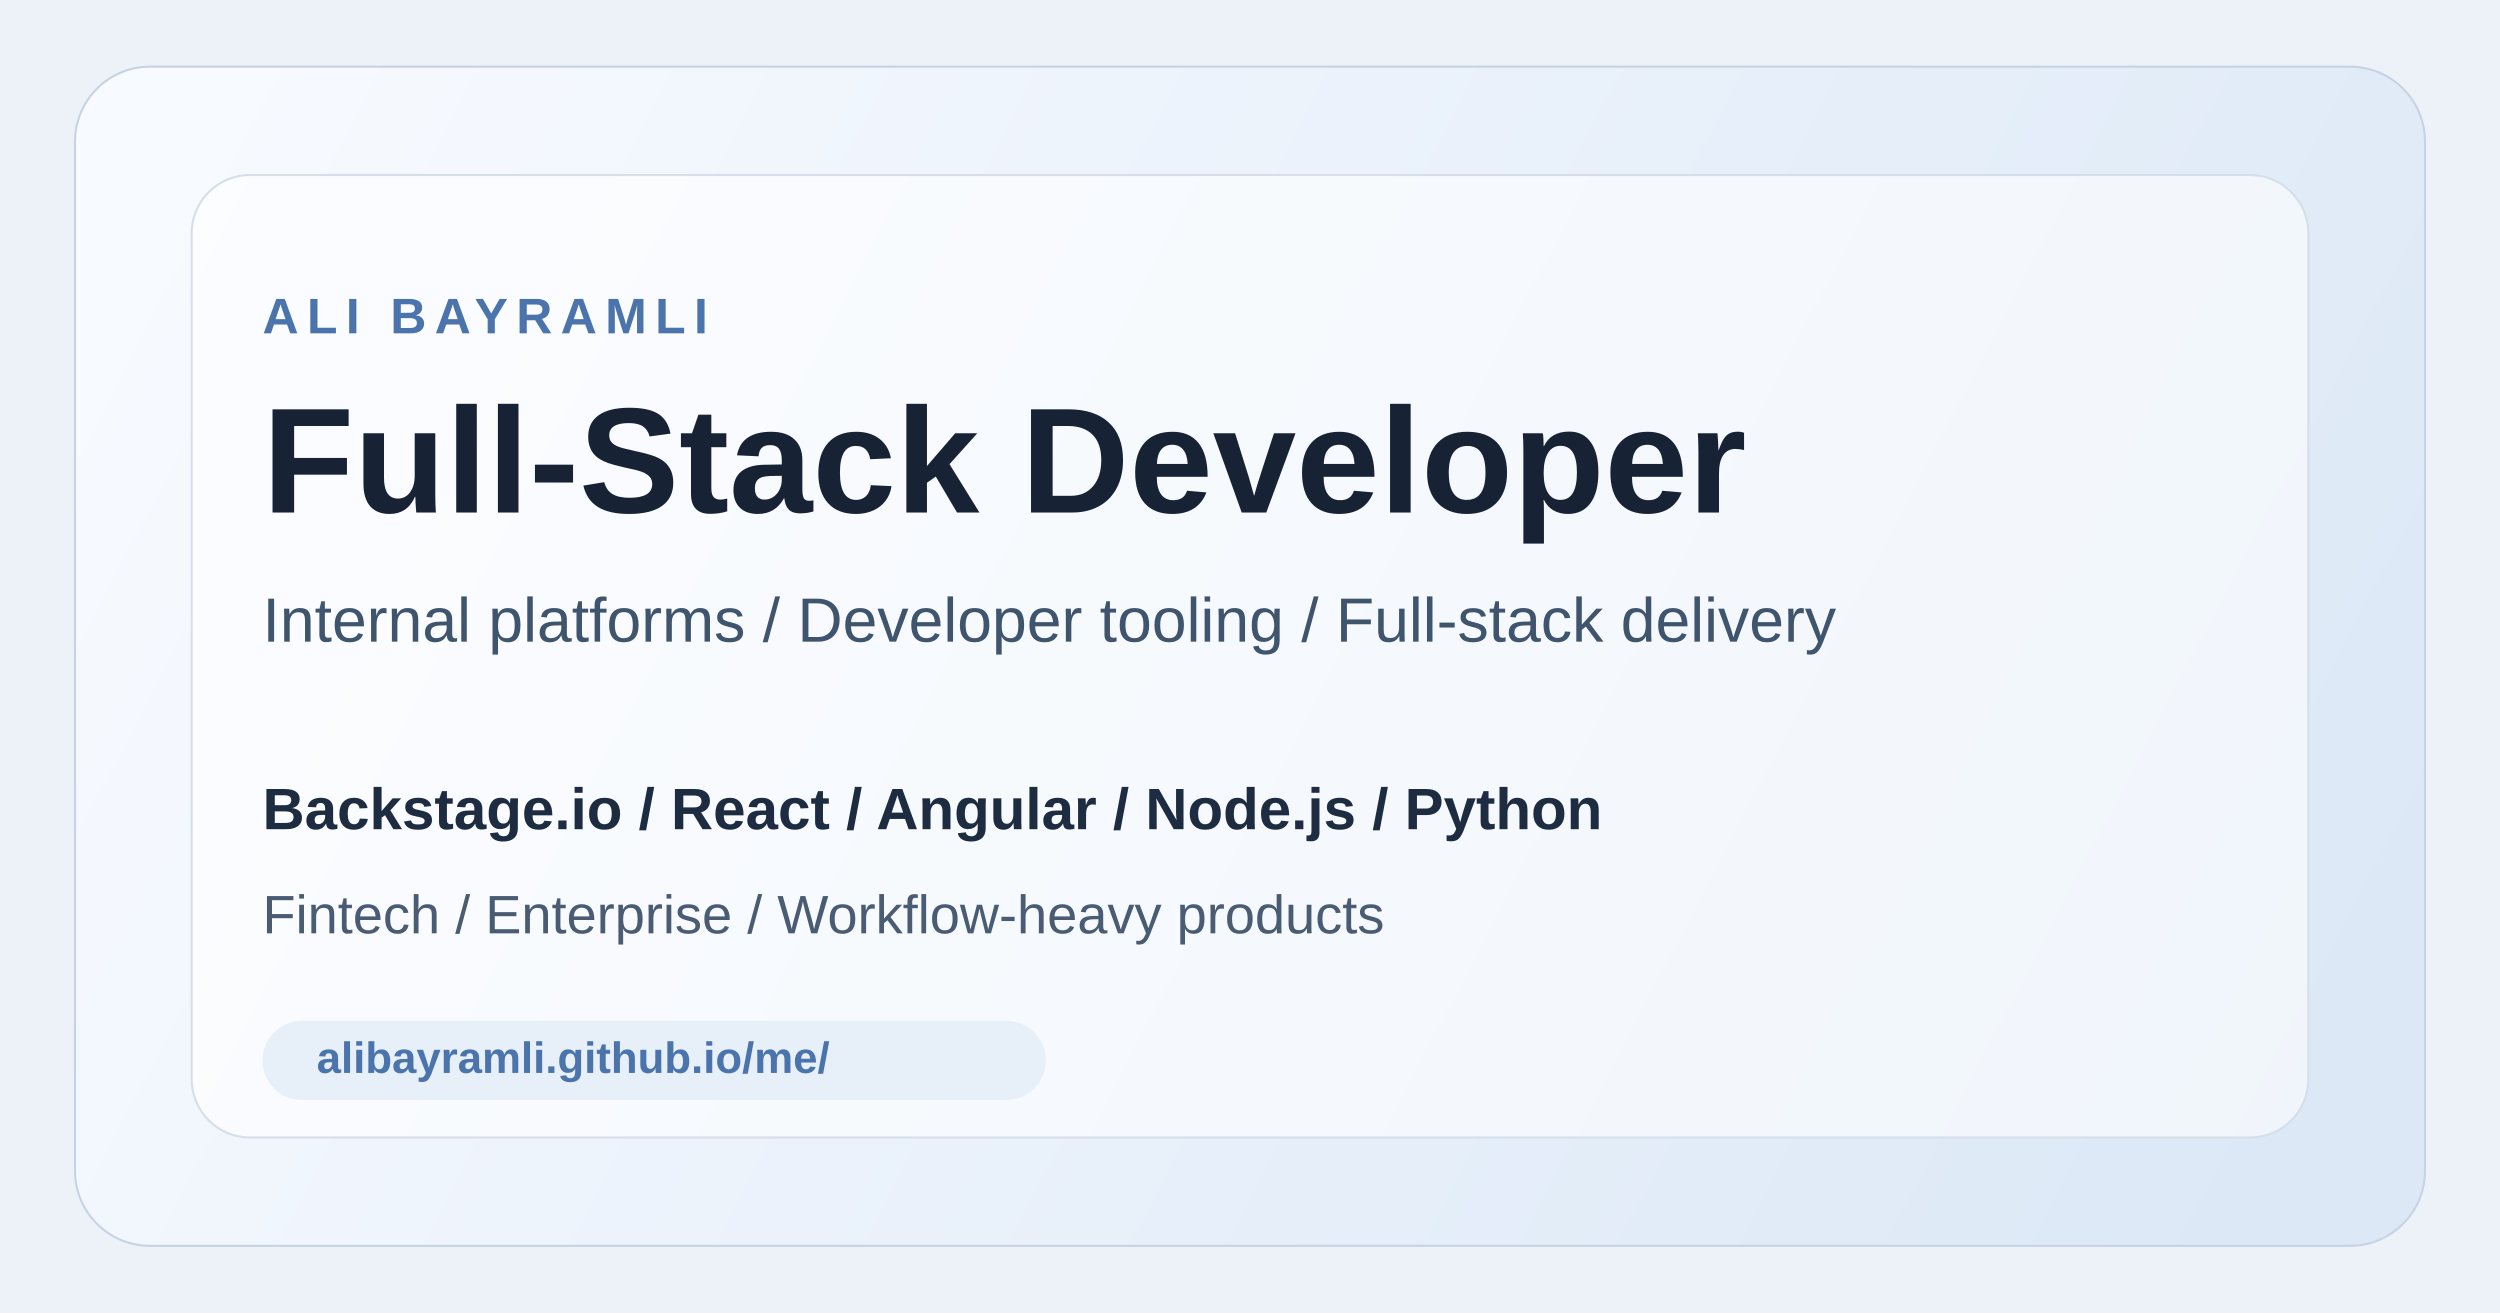
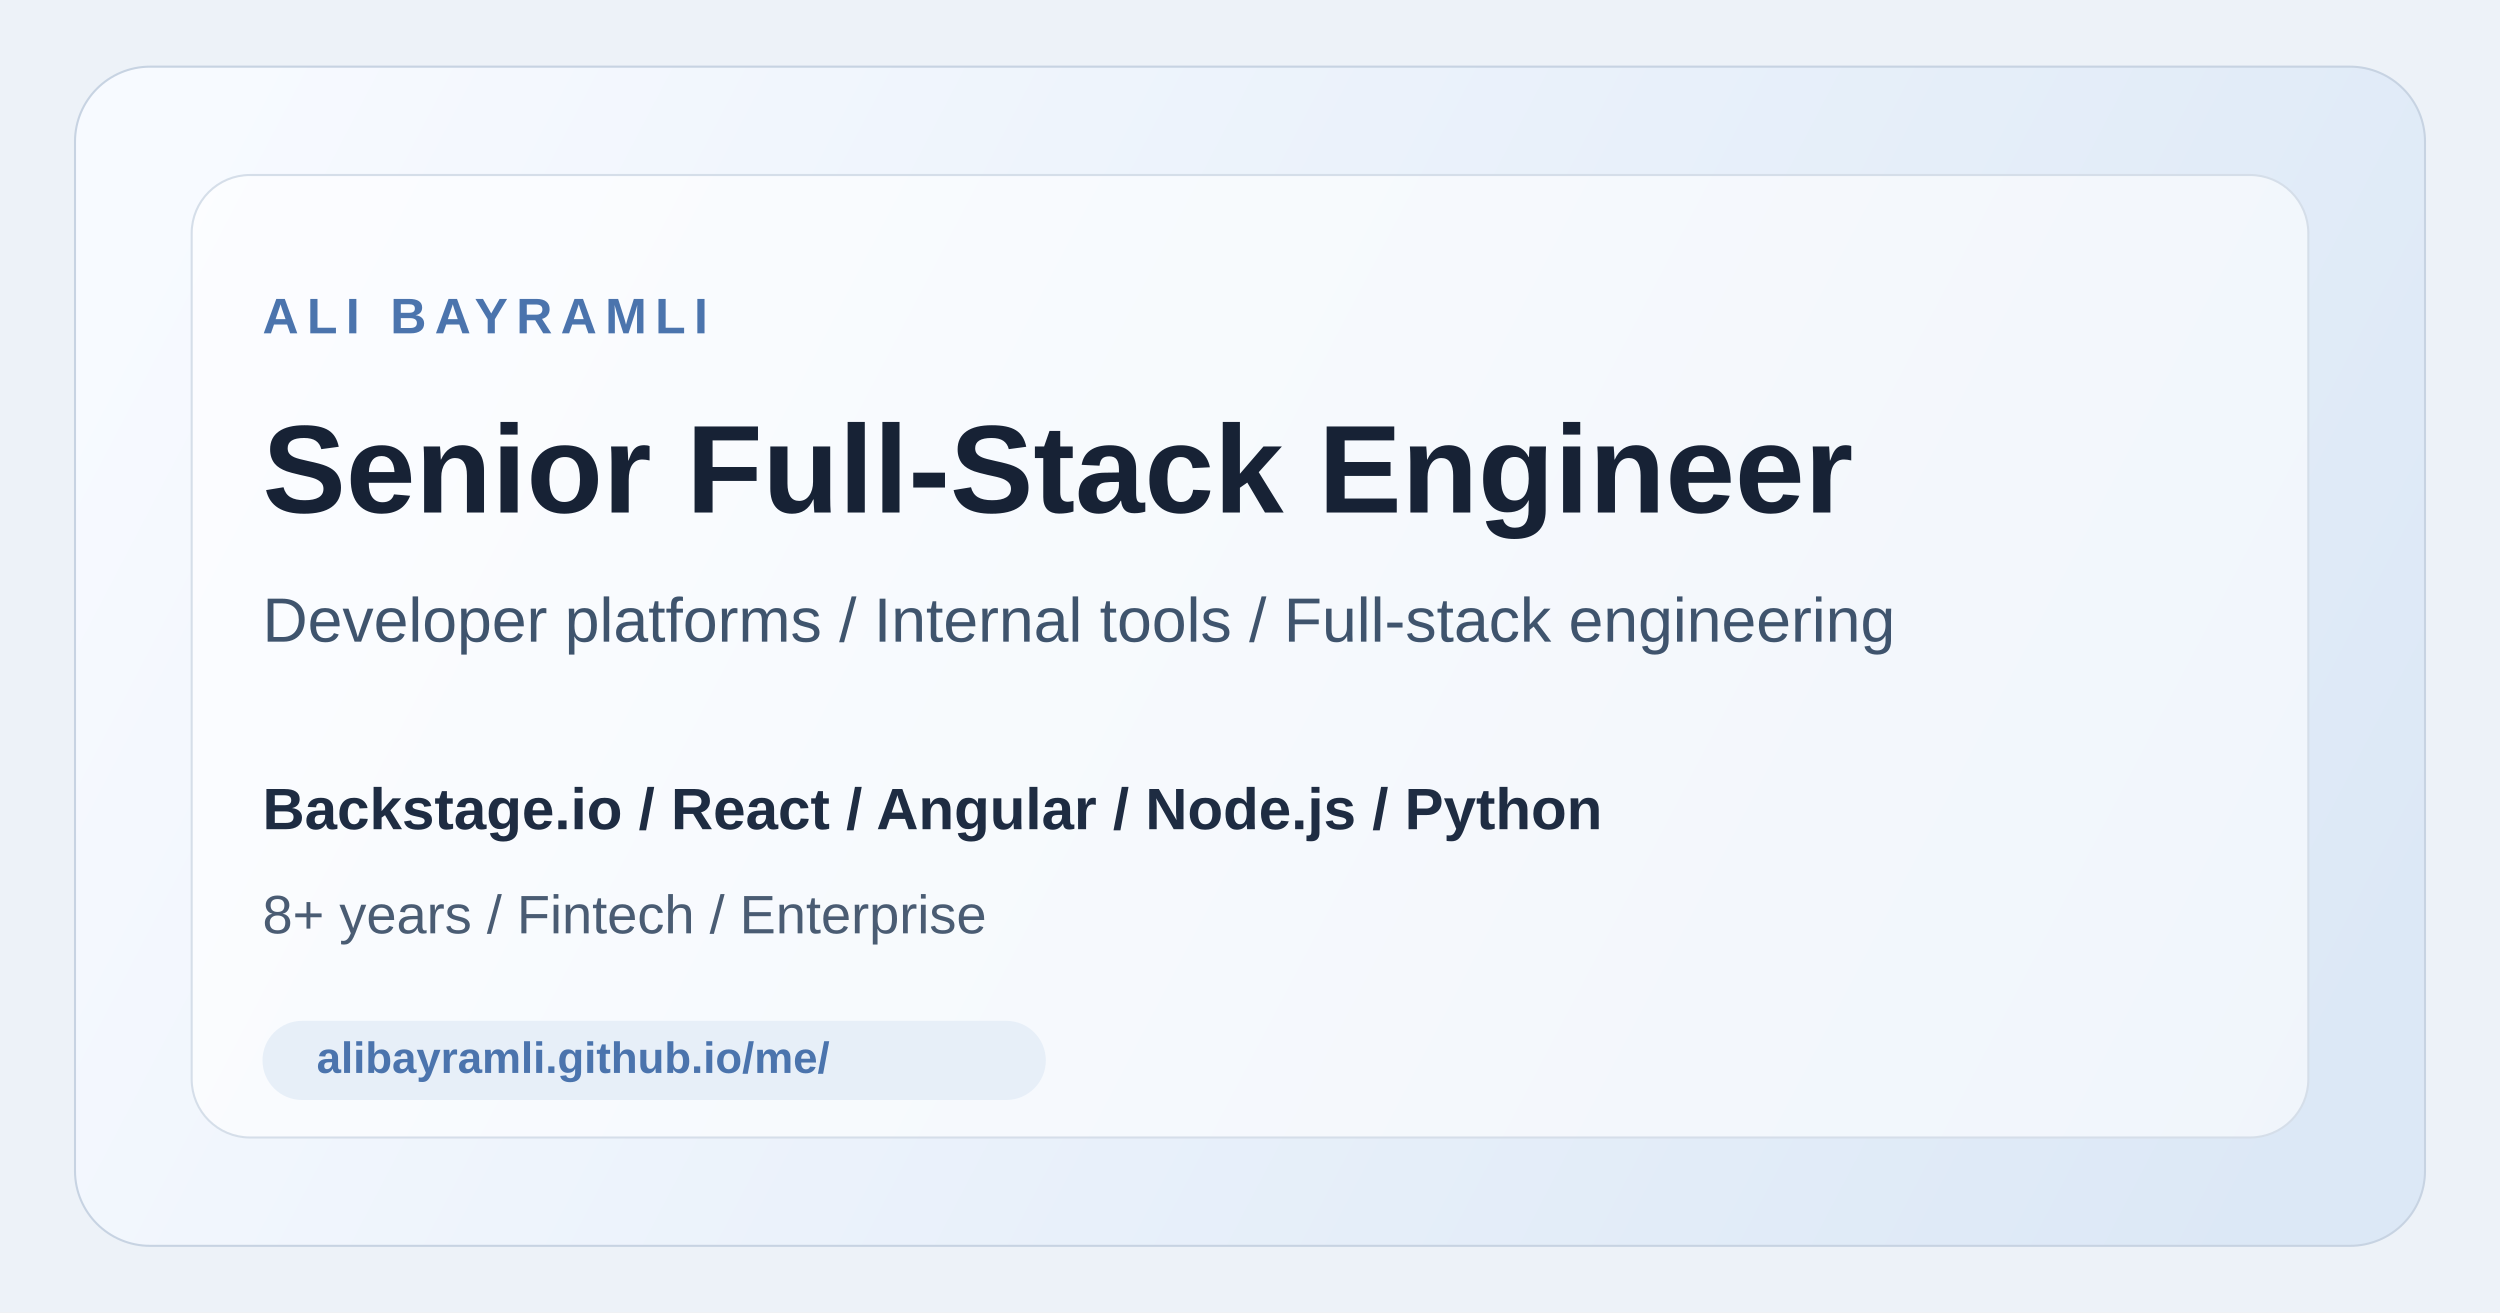
<svg xmlns="http://www.w3.org/2000/svg" width="1200" height="630" viewBox="0 0 1200 630" fill="none">
  <defs>
    <linearGradient id="bg" x1="96" y1="64" x2="1088" y2="582" gradientUnits="userSpaceOnUse">
      <stop stop-color="#F7FAFF" />
      <stop offset="1" stop-color="#DCE8F6" />
    </linearGradient>
  </defs>
  <rect width="1200" height="630" fill="#EDF2F8" />
  <rect x="36" y="32" width="1128" height="566" rx="36" fill="url(#bg)" />
  <rect x="36" y="32" width="1128" height="566" rx="36" stroke="#C7D3E2" />
  <rect x="92" y="84" width="1016" height="462" rx="28" fill="#FFFFFF" fill-opacity="0.58" stroke="#D5DEE9" />
  <text x="126" y="160" fill="#4B74AD" font-family="'Segoe UI', Arial, sans-serif" font-size="24" font-weight="700" letter-spacing="4">ALI BAYRAMLI</text>
-   <text x="126" y="246" fill="#172235" font-family="'Segoe UI', Arial, sans-serif" font-size="72" font-weight="700">Full-Stack Developer</text>
-   <text x="126" y="308" fill="#3F546D" font-family="'Segoe UI', Arial, sans-serif" font-size="30">Internal platforms / Developer tooling / Full-stack delivery</text>
+   <text x="126" y="246" fill="#172235" font-family="'Segoe UI', Arial, sans-serif" font-size="60" font-weight="700">Senior Full-Stack Engineer</text>
+   <text x="126" y="308" fill="#3F546D" font-family="'Segoe UI', Arial, sans-serif" font-size="30">Developer platforms / Internal tools / Full-stack engineering</text>
  <text x="126" y="398" fill="#1E2C42" font-family="'Segoe UI', Arial, sans-serif" font-size="28" font-weight="700">Backstage.io / React / Angular / Node.js / Python</text>
-   <text x="126" y="448" fill="#4A5C73" font-family="'Segoe UI', Arial, sans-serif" font-size="26">Fintech / Enterprise / Workflow-heavy products</text>
+   <text x="126" y="448" fill="#4A5C73" font-family="'Segoe UI', Arial, sans-serif" font-size="26">8+ years / Fintech / Enterprise</text>
  <rect x="126" y="490" width="376" height="38" rx="19" fill="#E7EFF8" />
  <text x="152" y="515" fill="#4B74AD" font-family="'Segoe UI', Arial, sans-serif" font-size="21" font-weight="700">alibayramli.github.io/me/</text>
</svg>
